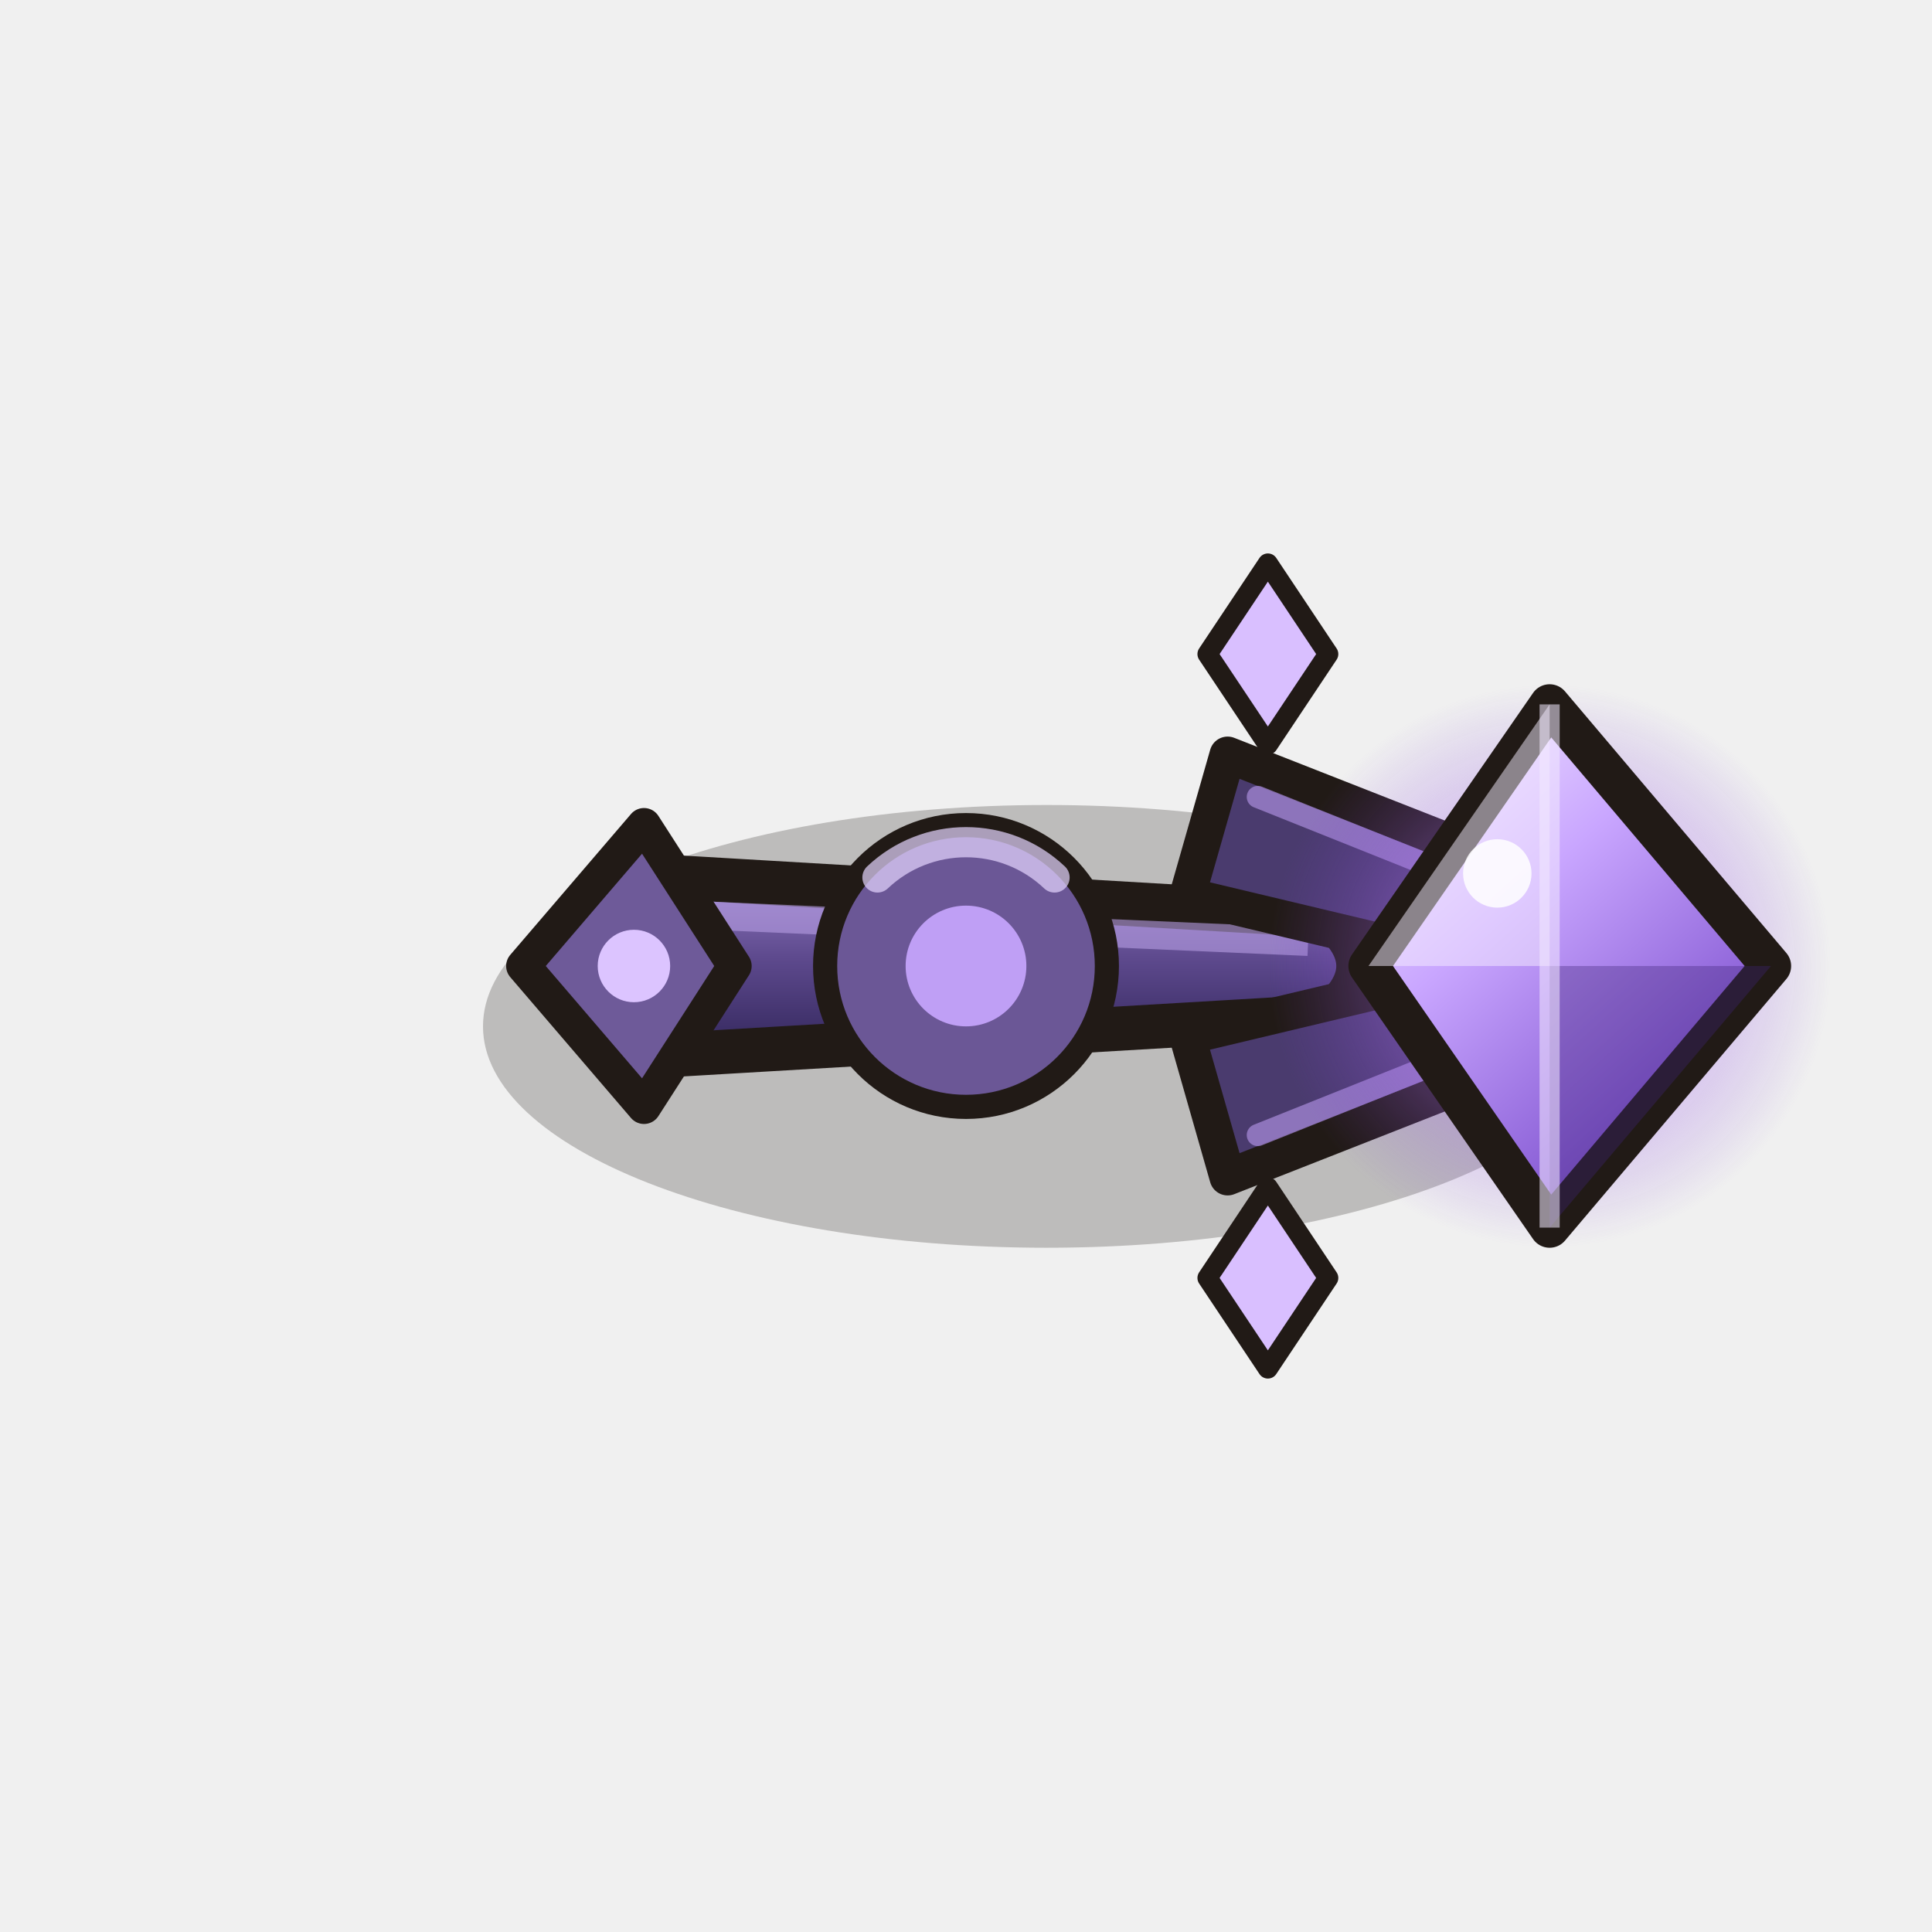
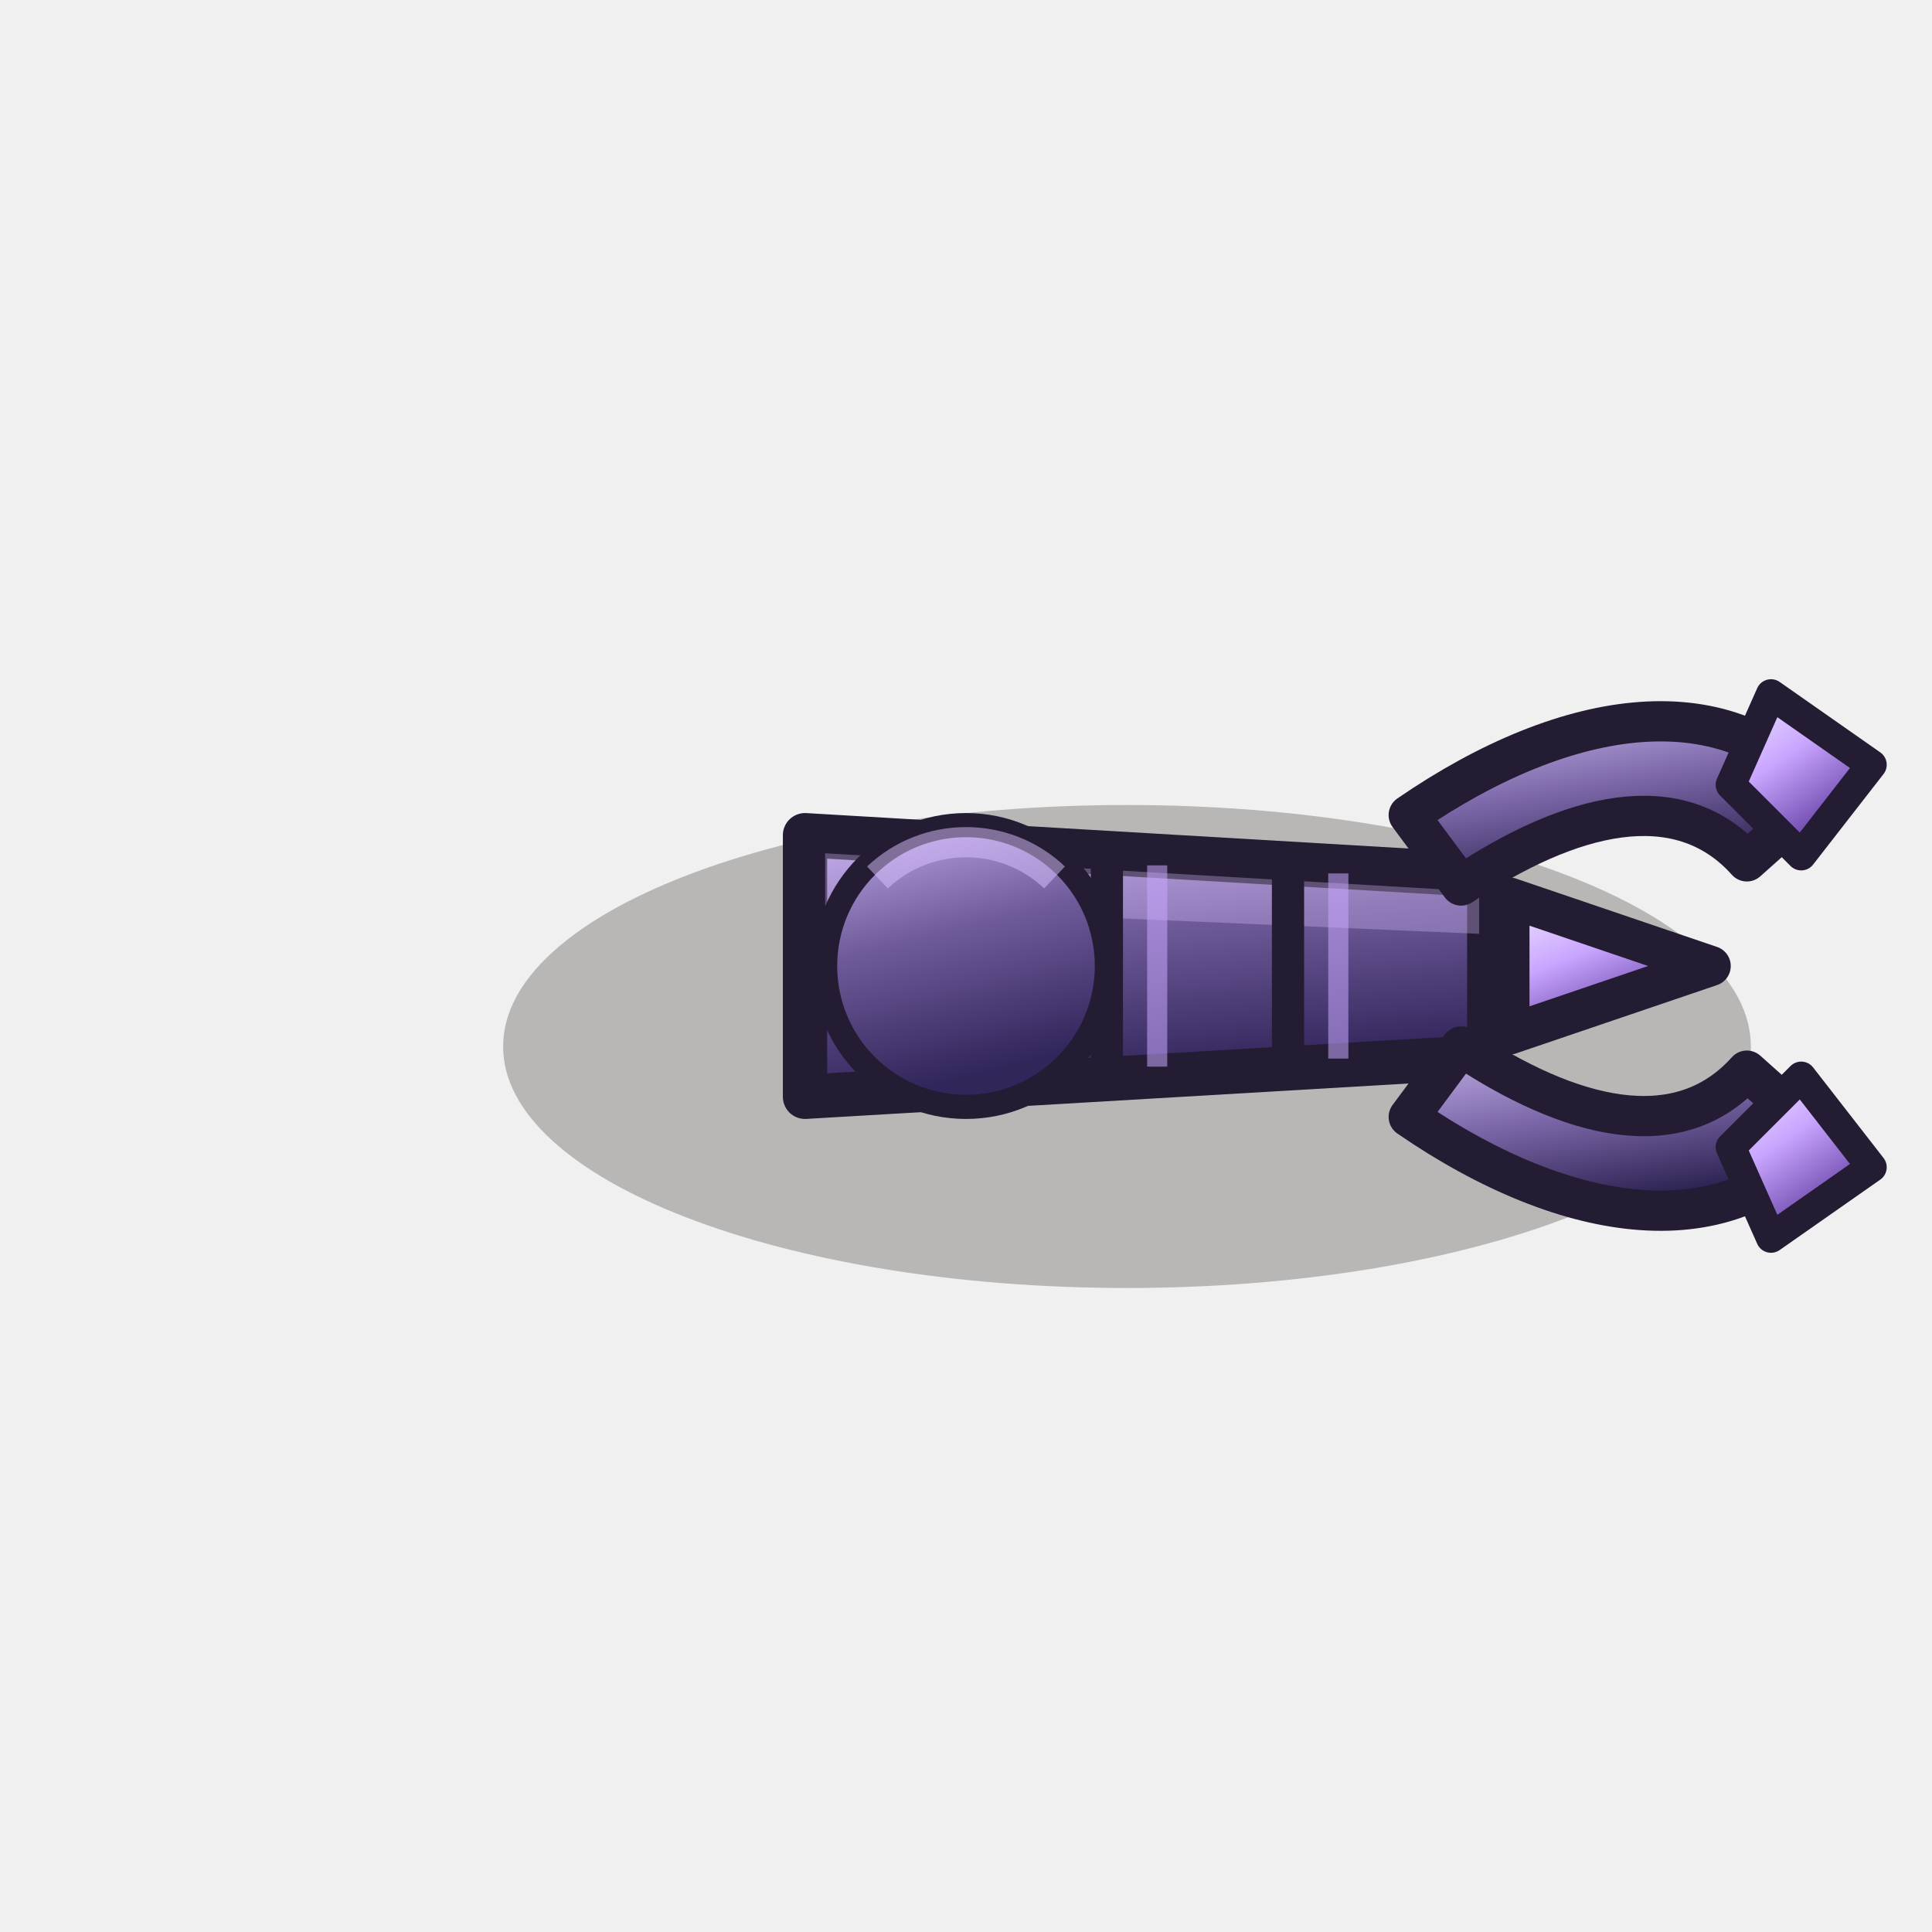
<svg xmlns="http://www.w3.org/2000/svg" width="256" height="256" viewBox="0 0 96 96">
  <defs>
-     <linearGradient id="armG" x1="0" y1="0" x2="0" y2="1">
-       <stop offset="0" stop-color="#8E77BE" />
-       <stop offset="0.45" stop-color="#5E4A8E" />
+     <linearGradient id="aArm" x1="0" y1="0" x2="0.25" y2="1">
+       <stop offset="0" stop-color="#B7A2E0" />
+       <stop offset="0.45" stop-color="#6E5A99" />
      <stop offset="1" stop-color="#31255A" />
    </linearGradient>
-     <linearGradient id="crystalG" x1="0.15" y1="0" x2="0.85" y2="1">
+     <linearGradient id="aClaw" x1="0" y1="0" x2="0.4" y2="1">
+       <stop offset="0" stop-color="#C6B4EA" />
+       <stop offset="0.5" stop-color="#7B67A8" />
+       <stop offset="1" stop-color="#2C2150" />
+     </linearGradient>
+     <linearGradient id="aTip" x1="0" y1="0" x2="0.6" y2="1">
      <stop offset="0" stop-color="#F3E9FF" />
-       <stop offset="0.35" stop-color="#C9A6FF" />
-       <stop offset="0.75" stop-color="#8A5FD6" />
+       <stop offset="0.45" stop-color="#C9A6FF" />
      <stop offset="1" stop-color="#542F96" />
    </linearGradient>
-     <radialGradient id="orbGlow" cx="0.5" cy="0.5" r="0.5">
-       <stop offset="0" stop-color="#E2CBFF" stop-opacity="0.85" />
-       <stop offset="0.55" stop-color="#A96BF0" stop-opacity="0.35" />
-       <stop offset="1" stop-color="#7B3FD4" stop-opacity="0" />
-     </radialGradient>
  </defs>
-   <ellipse cx="52" cy="51" rx="28" ry="11" fill="#1B1410" opacity="0.24" />
-   <path d="M 32 43.5 Q 28 48 32 52.5 L 66 50.5 Q 69 48 66 45.5 Z" fill="url(#armG)" stroke="#211A16" stroke-width="2.2" stroke-linejoin="round" />
-   <line x1="33" y1="45.4" x2="65" y2="46.8" stroke="#B79FE4" stroke-width="1.4" opacity="0.6" />
-   <path d="M 32 41 L 26 48 L 32 55 L 36.5 48 Z" fill="#6E5A99" stroke="#211A16" stroke-width="1.7" stroke-linejoin="round" />
-   <circle cx="31.5" cy="48" r="1.8" fill="#DCC4FF" />
-   <g fill="#4A3B6E" stroke="#211A16" stroke-width="1.8" stroke-linejoin="round">
-     <path d="M 61 37.5 L 75 43 L 69.5 47 L 59 44.5 Z" />
-     <path d="M 61 58.5 L 75 53 L 69.5 49 L 59 51.5 Z" />
+   <ellipse cx="56" cy="52" rx="31" ry="12" fill="#1B1410" opacity="0.26" />
+   <path d="M 40 41.5 L 74 43.5 L 74 52.5 L 40 54.5 Z" fill="url(#aArm)" stroke="#241C33" stroke-width="2.2" stroke-linejoin="round" />
+   <path d="M 41 42.4 L 73.5 44.3 L 73.5 46.4 L 41 45 Z" fill="#DCC4FF" opacity="0.32" />
+   <g stroke="#241C33" stroke-width="1.6">
+     <line x1="55" y1="42.4" x2="55" y2="53.6" />
+     <line x1="64" y1="42.9" x2="64" y2="53.1" />
  </g>
-   <g stroke="#A98CDB" stroke-width="1.1" stroke-linecap="round" opacity="0.7">
-     <line x1="62.5" y1="39.6" x2="72.5" y2="43.6" />
-     <line x1="62.5" y1="56.4" x2="72.5" y2="52.4" />
+   <g stroke="#C9A6FF" stroke-width="1" opacity="0.55">
+     <line x1="57.5" y1="43" x2="57.5" y2="53" />
+     <line x1="66.5" y1="43.4" x2="66.5" y2="52.6" />
  </g>
-   <circle cx="77" cy="48" r="14" fill="url(#orbGlow)" />
-   <path d="M 77 35 L 88 48 L 77 61 L 68 48 Z" fill="url(#crystalG)" stroke="#211A16" stroke-width="2" stroke-linejoin="round" />
-   <path d="M 77 35 L 68 48 L 77 48 Z" fill="#F6EEFF" opacity="0.5" />
-   <path d="M 77 61 L 88 48 L 77 48 Z" fill="#3F2277" opacity="0.35" />
-   <path d="M 77 35 L 77 61" stroke="#F3E9FF" stroke-width="1" opacity="0.55" />
-   <circle cx="74.4" cy="43.4" r="1.7" fill="#FFFFFF" opacity="0.85" />
-   <g fill="#D9BFFF" stroke="#211A16" stroke-width="1" stroke-linejoin="round">
-     <path d="M 63 28 L 66 32.5 L 63 37 L 60 32.5 Z" />
-     <path d="M 63 59 L 66 63.5 L 63 68 L 60 63.5 Z" />
+   <g stroke="#241C33" stroke-width="2" stroke-linejoin="round">
+     <path d="M 70 40.5 C 78 35 86 34 90.5 39.5 L 86.8 42.8 C 83.4 39 78 40.4 72.6 44 Z" fill="url(#aClaw)" />
+     <path d="M 70 55.5 C 78 61 86 62 90.5 56.5 L 86.8 53.2 C 83.4 57 78 55.6 72.6 52 Z" fill="url(#aClaw)" />
+     <path d="M 75 44.6 L 85 48 L 75 51.4 Z" fill="url(#aTip)" />
  </g>
-   <circle cx="48" cy="48" r="7.6" fill="#211A16" />
-   <circle cx="48" cy="48" r="6.4" fill="#6B5796" />
-   <circle cx="48" cy="48" r="3" fill="#C9A6FF" opacity="0.9" />
-   <path d="M 43.6 43.6 A 6.4 6.4 0 0 1 52.4 43.6" fill="none" stroke="#E6D6FF" stroke-width="1.5" stroke-linecap="round" opacity="0.7" />
+   <g fill="url(#aTip)" stroke="#241C33" stroke-width="1.5" stroke-linejoin="round">
+     <path d="M 88 34.5 L 93 38 L 89.5 42.5 L 86 39 Z" />
+     <path d="M 88 61.5 L 93 58 L 89.5 53.5 L 86 57 Z" />
+   </g>
+   <circle cx="48" cy="48" r="7.6" fill="#241C33" />
+   <circle cx="48" cy="48" r="6.4" fill="url(#aArm)" />
+   <path d="M 43.6 43.6 A 6.4 6.4 0 0 1 52.4 43.6" fill="none" stroke="#DCC4FF" stroke-width="1.5" opacity="0.5" />
</svg>
